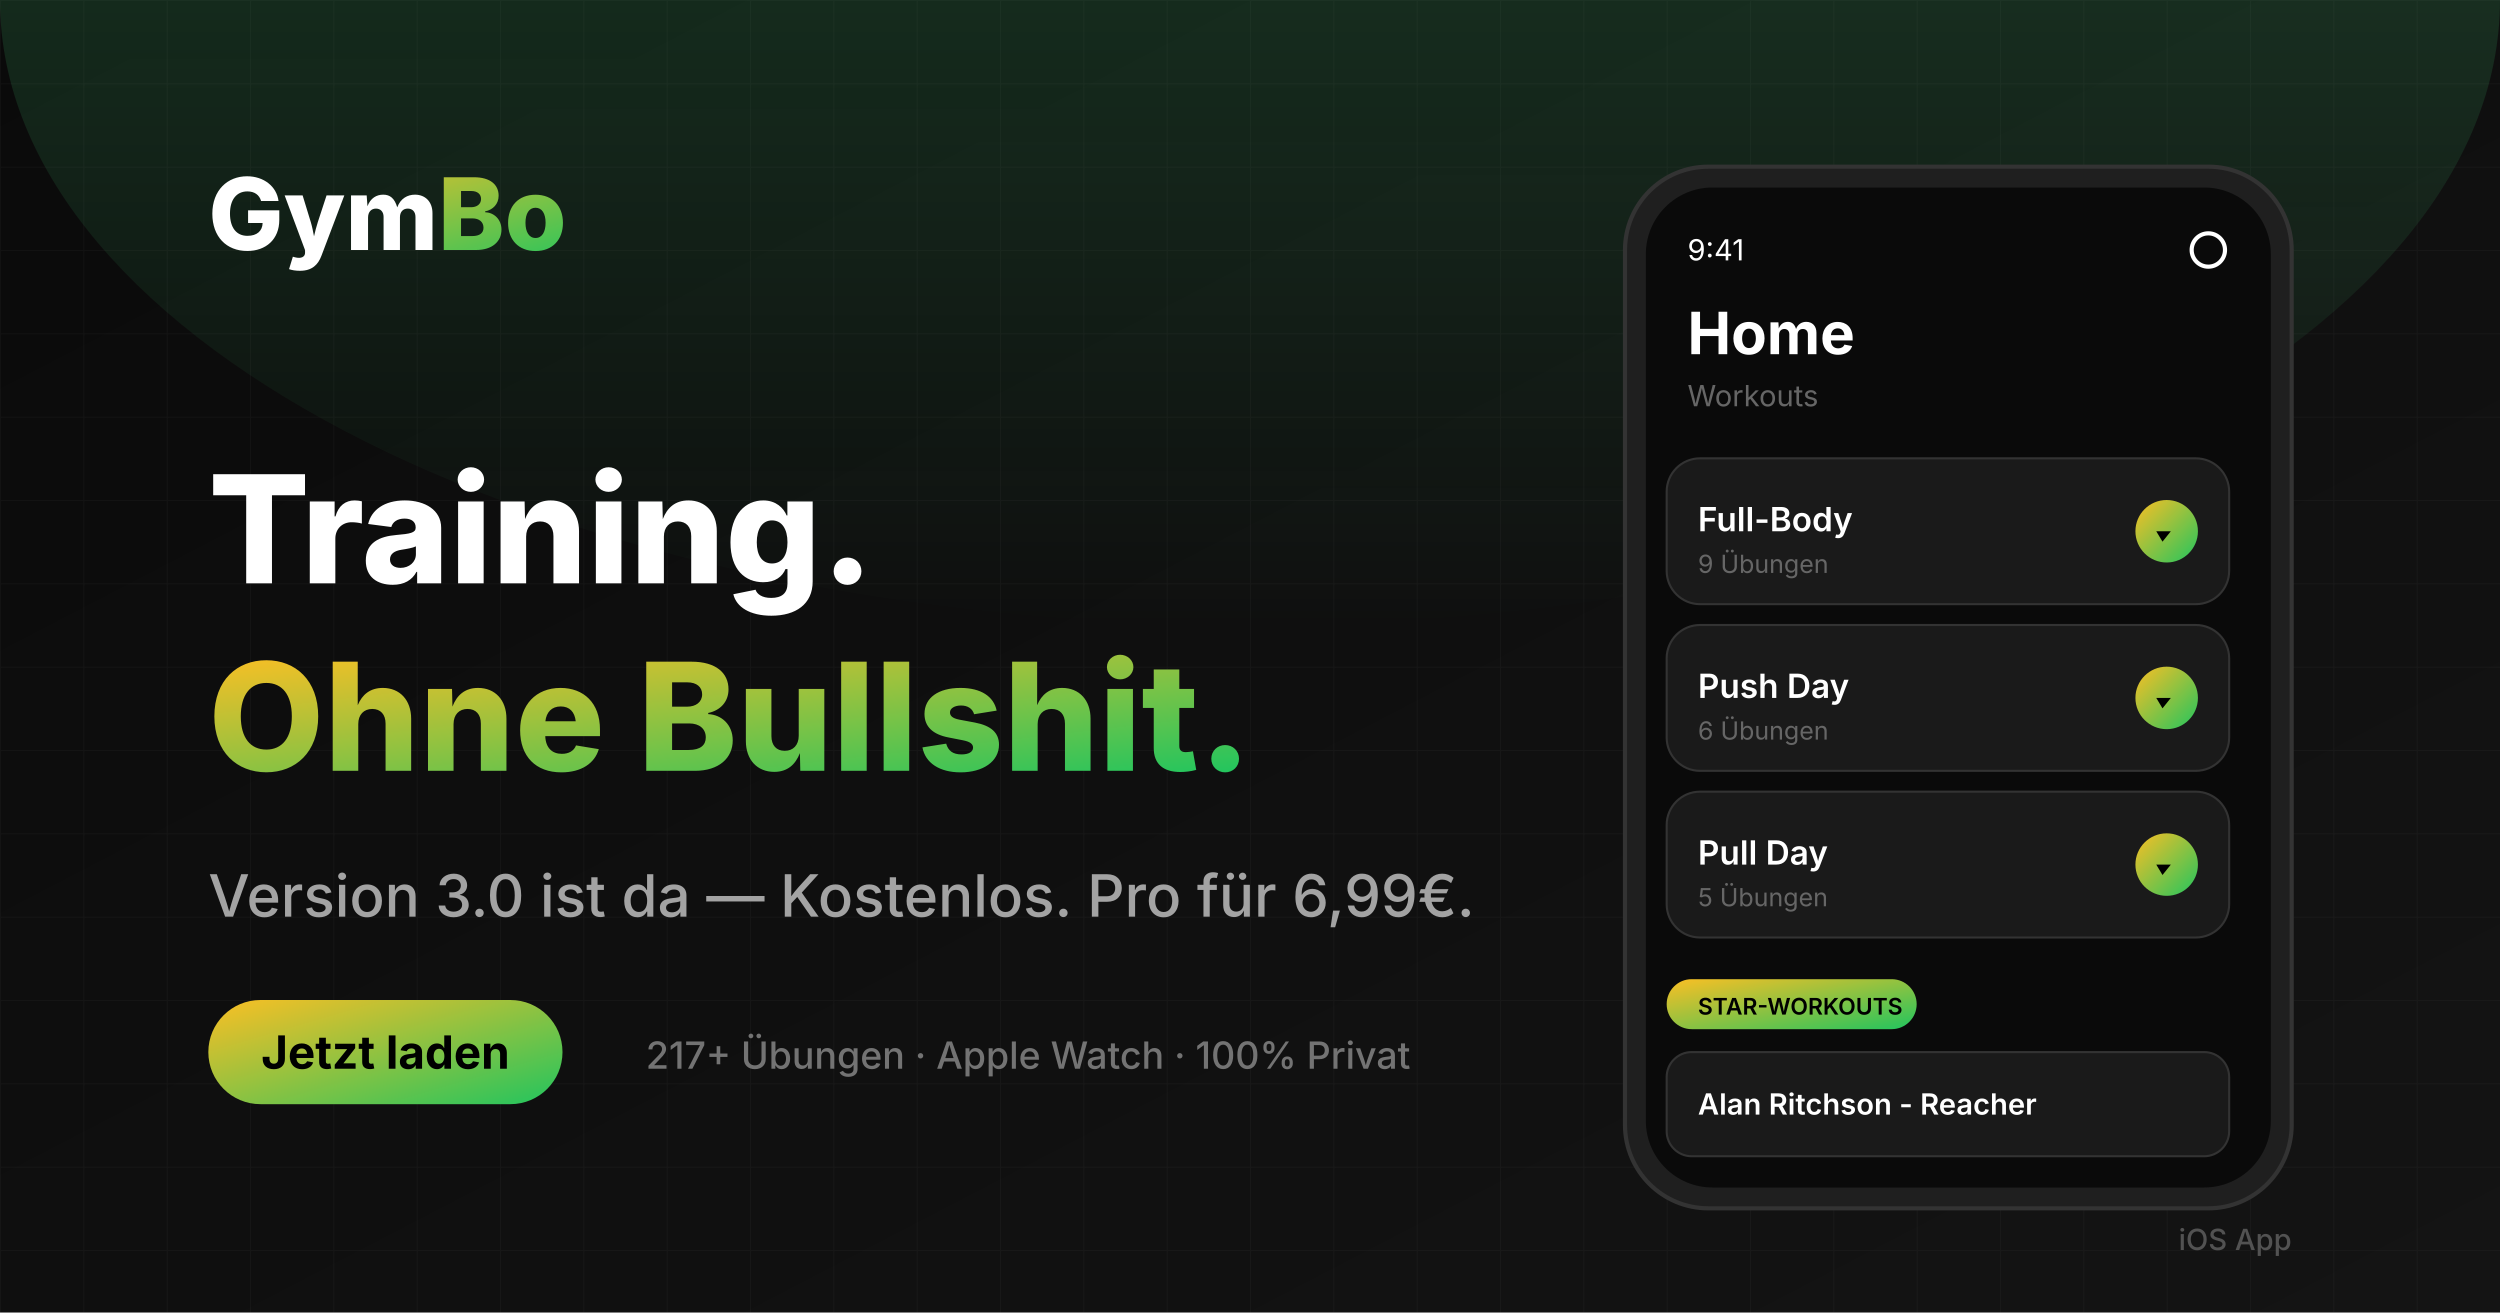
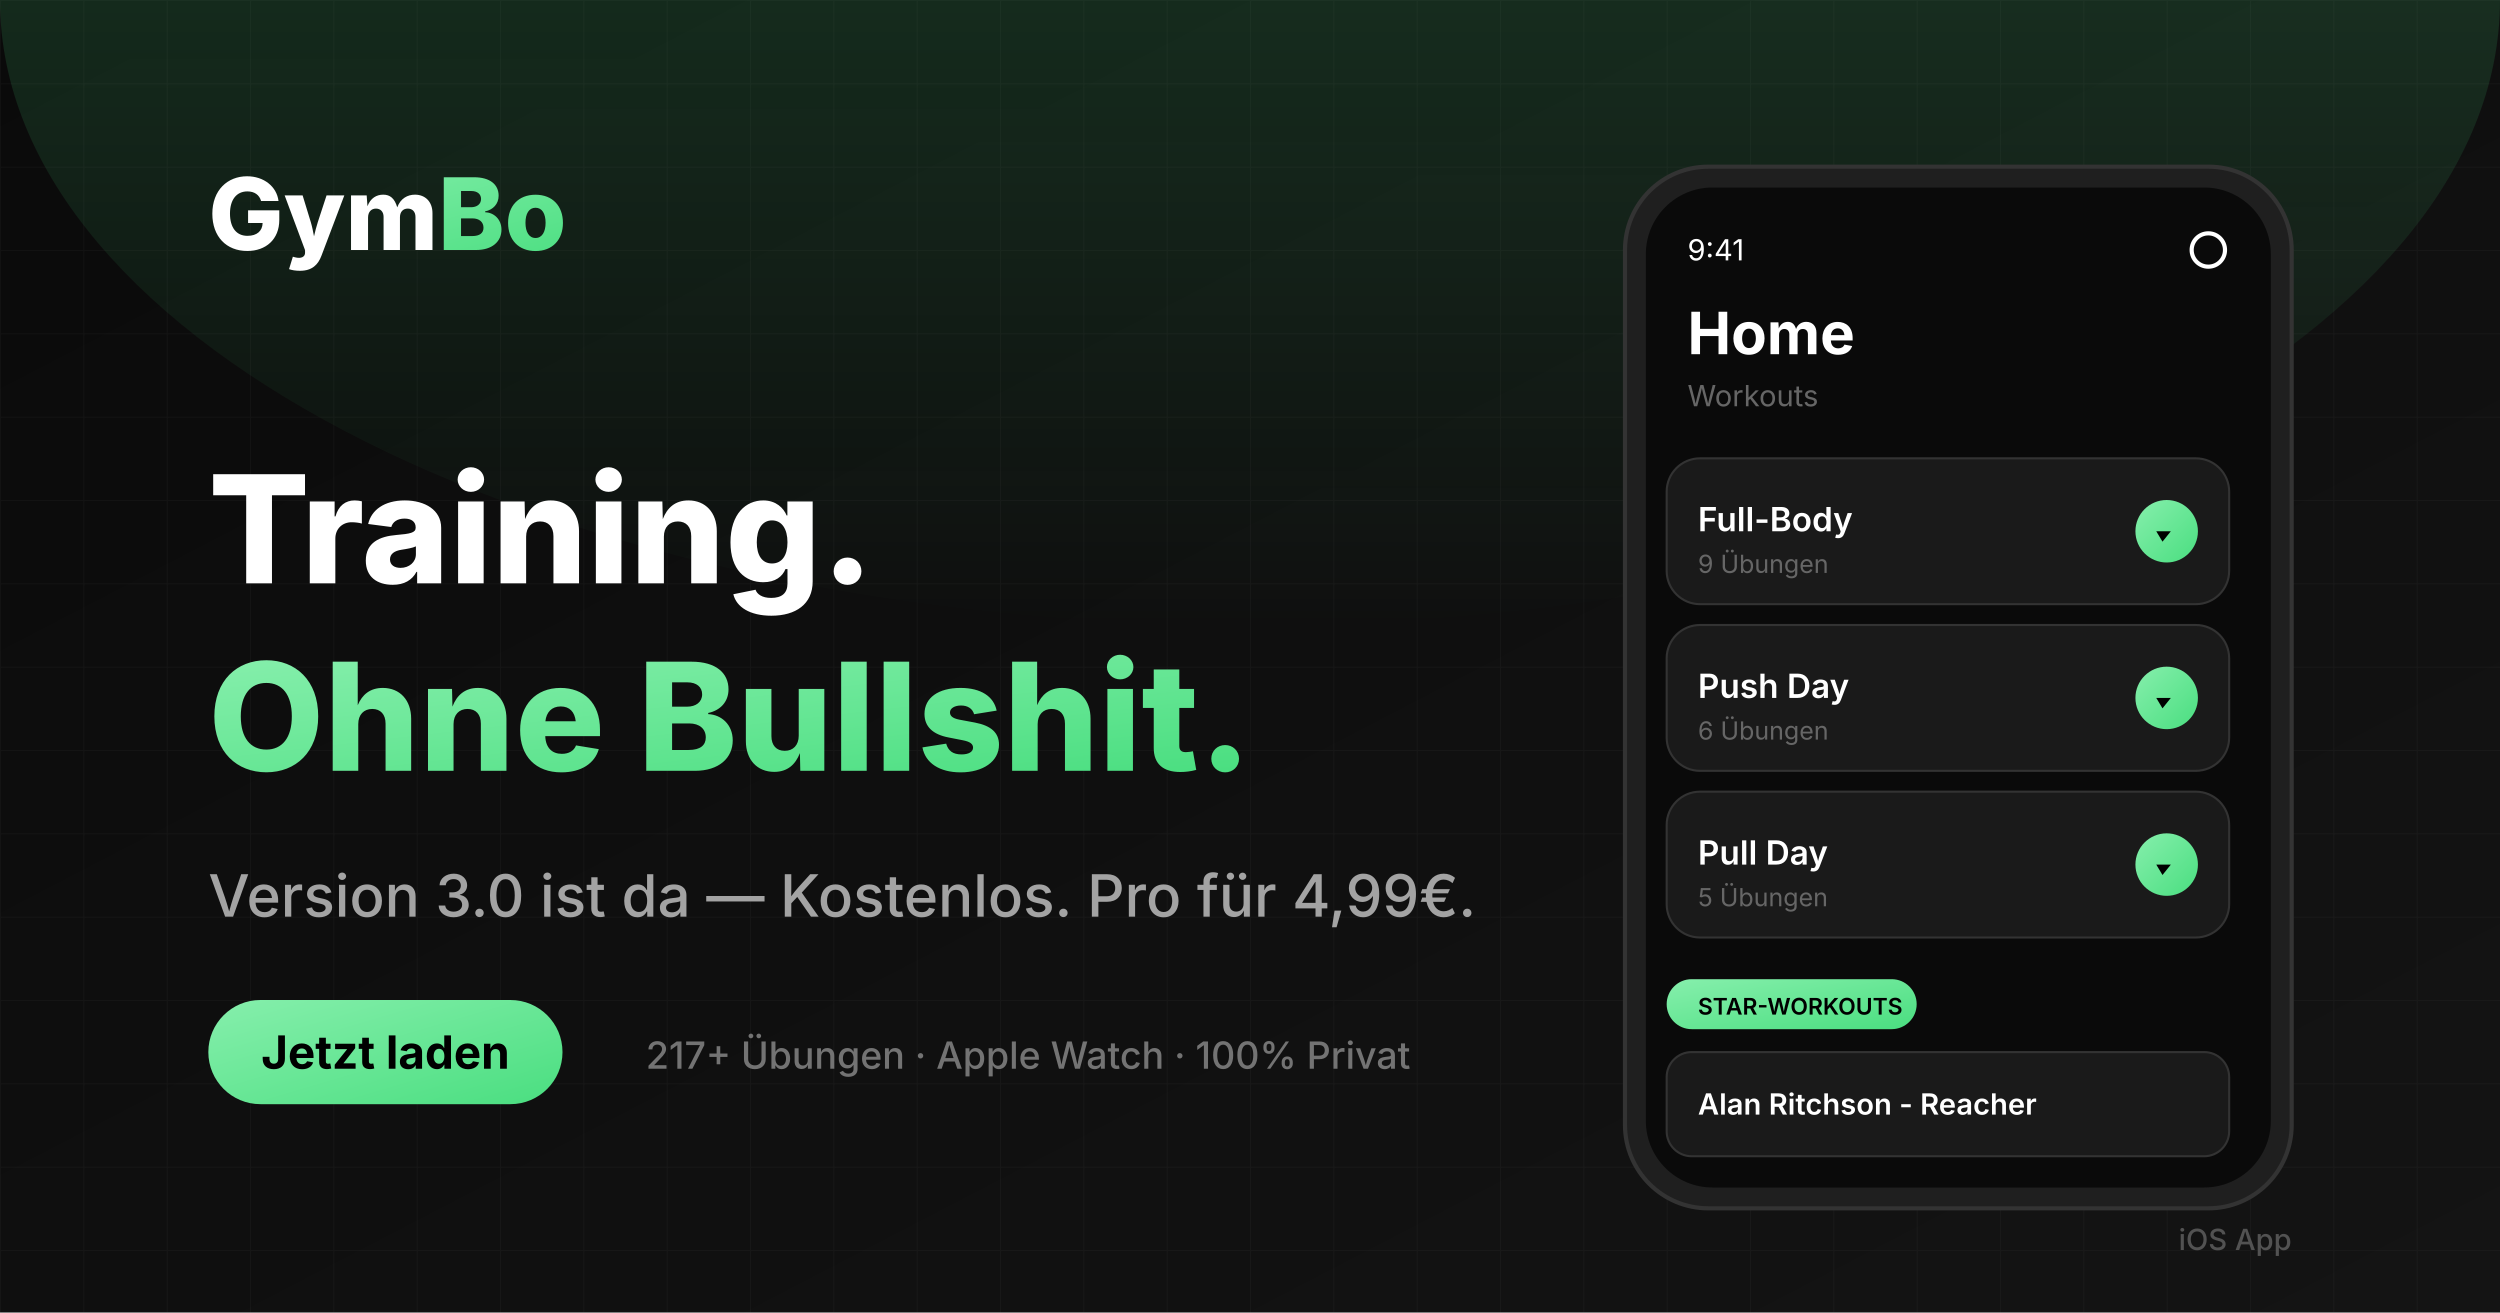
<svg xmlns="http://www.w3.org/2000/svg" viewBox="0 0 1200 630" width="1200" height="630">
  <defs>
    <linearGradient id="bgGrad" x1="0%" y1="0%" x2="100%" y2="100%">
      <stop offset="0%" style="stop-color:#0A0A0A" />
      <stop offset="100%" style="stop-color:#141414" />
    </linearGradient>
    <linearGradient id="accentGrad" x1="0%" y1="0%" x2="100%" y2="100%">
-       <stop offset="0%" style="stop-color:#FBBF24" />
-       <stop offset="100%" style="stop-color:#22C55E" />
+       <stop offset="0%" style="stop-color:#86EFAC" />
+       <stop offset="100%" style="stop-color:#4ADE80" />
    </linearGradient>
    <linearGradient id="glowGrad" x1="50%" y1="0%" x2="50%" y2="100%">
      <stop offset="0%" style="stop-color:#4ADE80;stop-opacity:0.3" />
      <stop offset="100%" style="stop-color:#4ADE80;stop-opacity:0" />
    </linearGradient>
  </defs>
  <rect width="1200" height="630" fill="url(#bgGrad)" />
  <ellipse cx="600" cy="0" rx="600" ry="300" fill="url(#glowGrad)" />
  <pattern id="grid" width="40" height="40" patternUnits="userSpaceOnUse">
    <path d="M 40 0 L 0 0 0 40" fill="none" stroke="rgba(255,255,255,0.03)" stroke-width="1" />
  </pattern>
  <rect width="1200" height="630" fill="url(#grid)" />
  <text x="100" y="120" font-family="Inter, -apple-system, sans-serif" font-size="48" font-weight="800" fill="#FFFFFF">Gym<tspan fill="url(#accentGrad)">Bo</tspan>
  </text>
  <text x="100" y="280" font-family="Inter, -apple-system, sans-serif" font-size="72" font-weight="800" fill="#FFFFFF">Training.</text>
  <text x="100" y="370" font-family="Inter, -apple-system, sans-serif" font-size="72" font-weight="800" fill="url(#accentGrad)">Ohne Bullshit.</text>
-   <text x="100" y="440" font-family="Inter, -apple-system, sans-serif" font-size="28" font-weight="500" fill="#A3A3A3">Version 3.0 ist da — Kostenlos. Pro für 6,99€.</text>
+   <text x="100" y="440" font-family="Inter, -apple-system, sans-serif" font-size="28" font-weight="500" fill="#A3A3A3">Version 3.0 ist da — Kostenlos. Pro für 4,99€.</text>
  <rect x="100" y="480" width="170" height="50" rx="25" fill="url(#accentGrad)" />
  <text x="185" y="513" font-family="Inter, -apple-system, sans-serif" font-size="22" font-weight="700" fill="#000000" text-anchor="middle">Jetzt laden</text>
  <text x="310" y="513" font-family="Inter, -apple-system, sans-serif" font-size="18" font-weight="500" fill="#737373">217+ Übungen · Apple Watch · 100% Privat</text>
  <g transform="translate(780, 80)">
    <rect x="0" y="0" width="320" height="500" rx="40" fill="#1F1F1F" stroke="#333" stroke-width="2" />
    <rect x="10" y="10" width="300" height="480" rx="32" fill="#0A0A0A" />
    <text x="30" y="45" font-family="Inter, sans-serif" font-size="14" fill="#fff">9:41</text>
    <circle cx="280" cy="40" r="8" fill="none" stroke="#fff" stroke-width="2" />
    <text x="30" y="90" font-family="Inter, sans-serif" font-size="28" font-weight="700" fill="#fff">Home</text>
    <text x="30" y="115" font-family="Inter, sans-serif" font-size="14" fill="#666">Workouts</text>
    <rect x="20" y="140" width="270" height="70" rx="16" fill="#1a1a1a" stroke="#333" stroke-width="1" />
    <text x="35" y="175" font-family="Inter, sans-serif" font-size="16" font-weight="600" fill="#fff">Full-Body</text>
    <text x="35" y="195" font-family="Inter, sans-serif" font-size="12" fill="#666">9 Übungen</text>
    <circle cx="260" cy="175" r="15" fill="url(#accentGrad)" />
    <path d="M255 175 L262 175 L258 180 Z" fill="#000" />
    <rect x="20" y="220" width="270" height="70" rx="16" fill="#1a1a1a" stroke="#333" stroke-width="1" />
    <text x="35" y="255" font-family="Inter, sans-serif" font-size="16" font-weight="600" fill="#fff">Push Day</text>
    <text x="35" y="275" font-family="Inter, sans-serif" font-size="12" fill="#666">6 Übungen</text>
    <circle cx="260" cy="255" r="15" fill="url(#accentGrad)" />
    <path d="M255 255 L262 255 L258 260 Z" fill="#000" />
    <rect x="20" y="300" width="270" height="70" rx="16" fill="#1a1a1a" stroke="#333" stroke-width="1" />
    <text x="35" y="335" font-family="Inter, sans-serif" font-size="16" font-weight="600" fill="#fff">Pull Day</text>
    <text x="35" y="355" font-family="Inter, sans-serif" font-size="12" fill="#666">5 Übungen</text>
    <circle cx="260" cy="335" r="15" fill="url(#accentGrad)" />
    <path d="M255 335 L262 335 L258 340 Z" fill="#000" />
    <rect x="20" y="390" width="120" height="24" rx="12" fill="url(#accentGrad)" />
    <text x="35" y="407" font-family="Inter, sans-serif" font-size="11" font-weight="600" fill="#000">STAR-WORKOUTS</text>
    <rect x="20" y="425" width="270" height="50" rx="12" fill="#1a1a1a" stroke="#333" stroke-width="1" />
    <text x="35" y="455" font-family="Inter, sans-serif" font-size="14" font-weight="600" fill="#fff">Alan Ritchson - Reacher</text>
  </g>
  <text x="1100" y="600" font-family="Inter, -apple-system, sans-serif" font-size="14" font-weight="500" fill="#525252" text-anchor="end">iOS App</text>
</svg>
